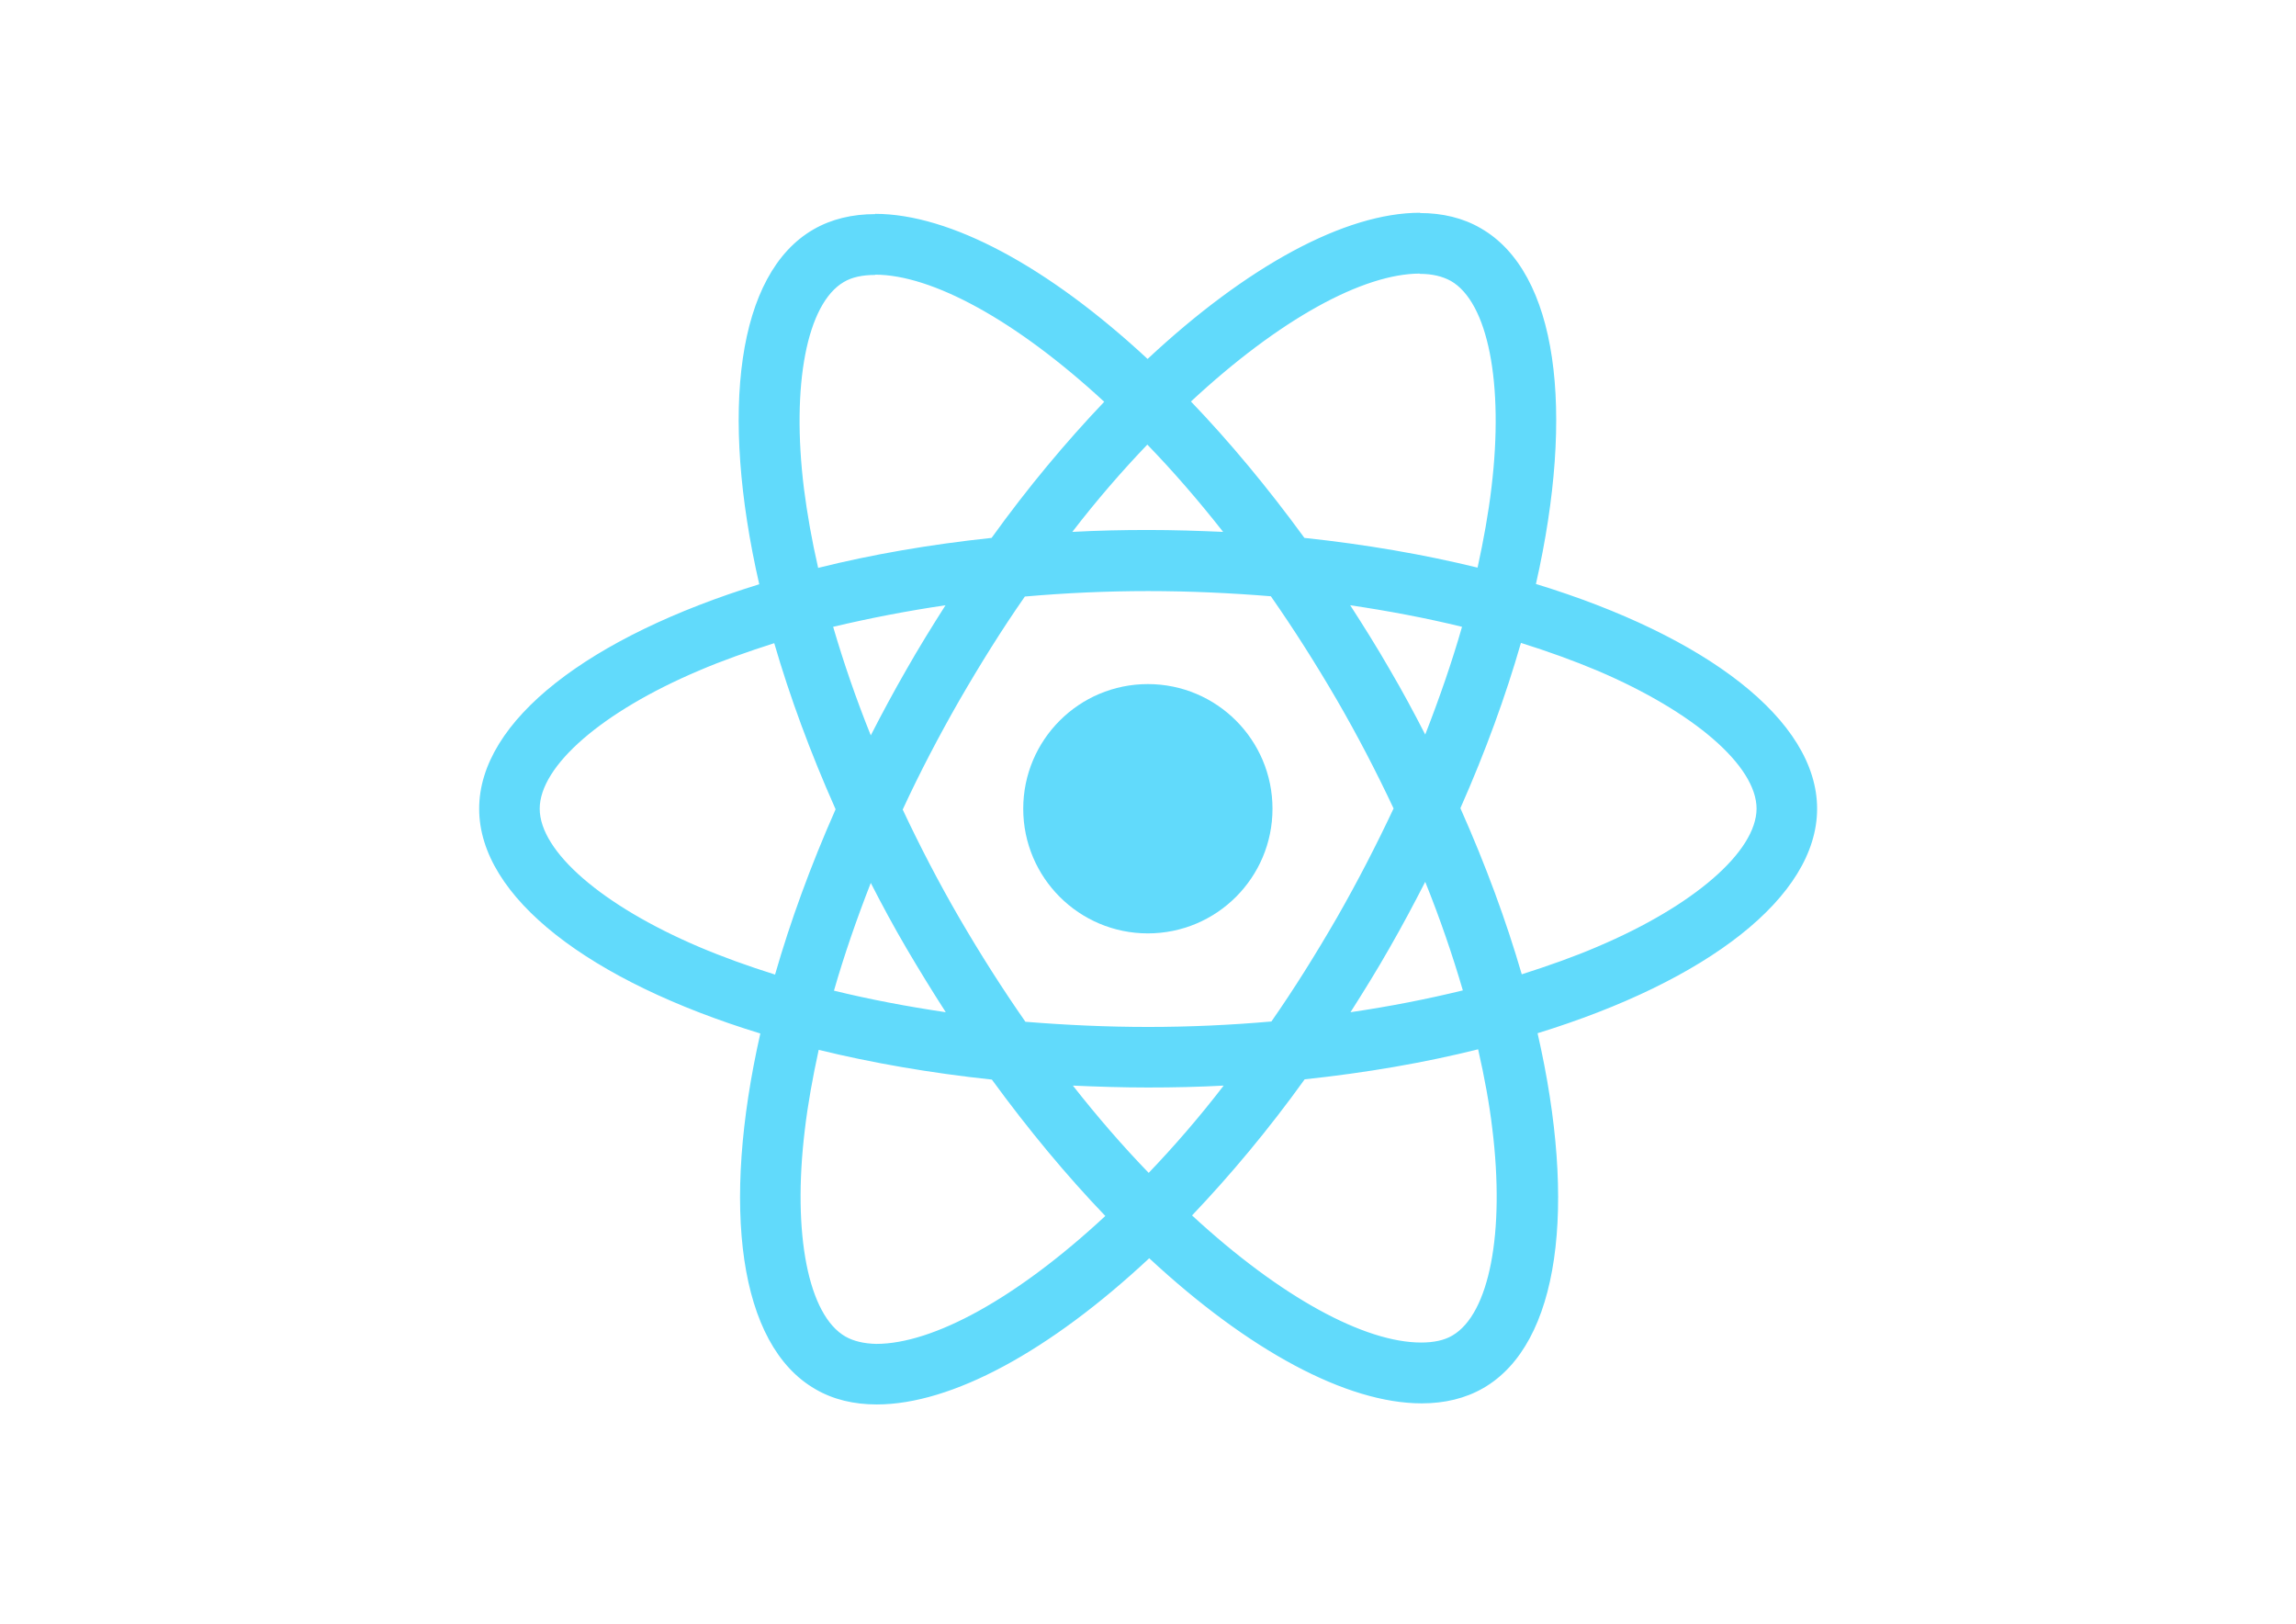
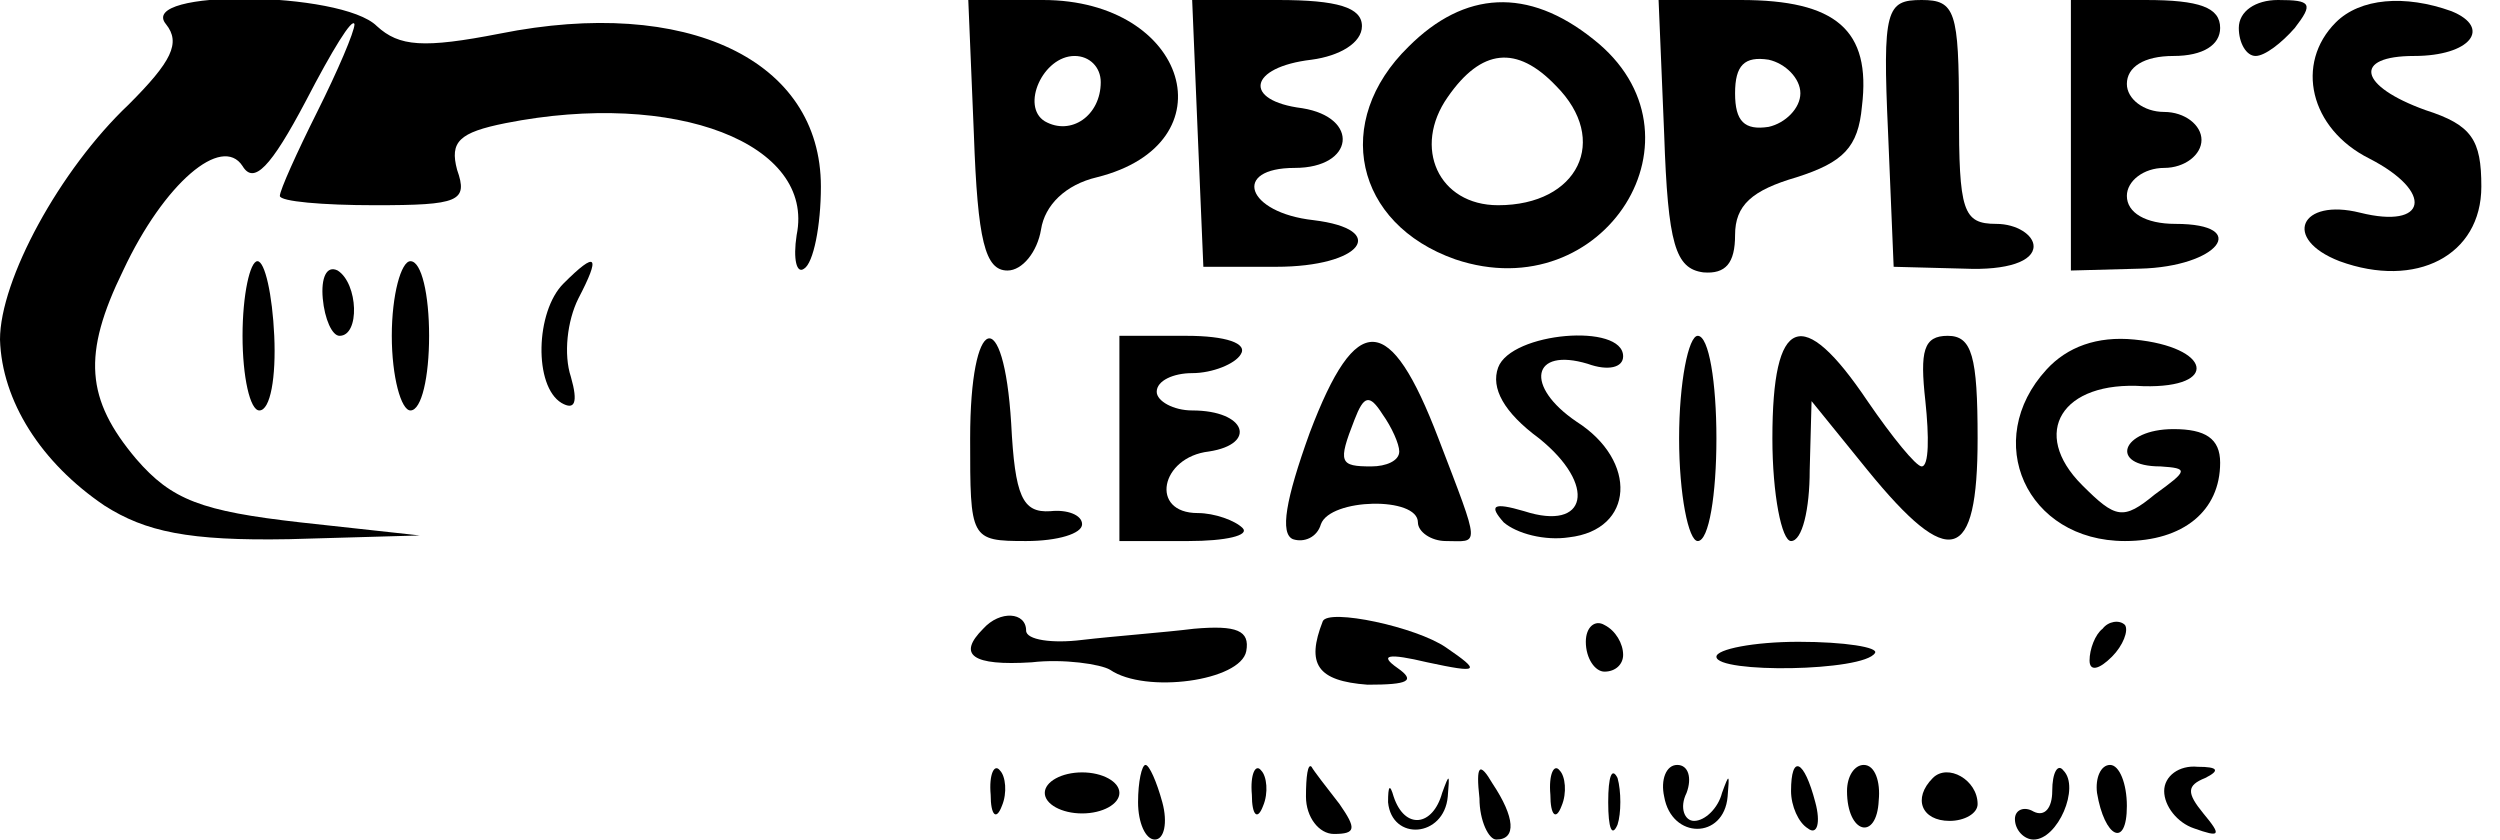
- <svg xmlns="http://www.w3.org/2000/svg" viewBox="0 0 841.9 595.3">
-   <g fill="#61DAFB">
-     <path d="M666.3 296.5c0-32.5-40.7-63.3-103.1-82.4 14.4-63.6 8-114.2-20.2-130.4-6.5-3.8-14.1-5.6-22.4-5.6v22.3c4.6 0 8.3.9 11.4 2.6 13.6 7.8 19.5 37.5 14.9 75.7-1.1 9.4-2.9 19.3-5.1 29.4-19.6-4.8-41-8.5-63.5-10.9-13.5-18.5-27.5-35.3-41.6-50 32.6-30.3 63.2-46.9 84-46.9V78c-27.5 0-63.5 19.6-99.9 53.6-36.4-33.8-72.4-53.2-99.9-53.2v22.3c20.7 0 51.4 16.5 84 46.6-14 14.7-28 31.4-41.3 49.9-22.6 2.4-44 6.1-63.6 11-2.3-10-4-19.7-5.2-29-4.7-38.2 1.1-67.9 14.6-75.8 3-1.8 6.9-2.6 11.5-2.6V78.5c-8.4 0-16 1.8-22.6 5.6-28.1 16.2-34.4 66.7-19.9 130.1-62.2 19.2-102.7 49.9-102.7 82.3 0 32.5 40.7 63.3 103.1 82.4-14.4 63.6-8 114.2 20.2 130.4 6.5 3.8 14.1 5.6 22.5 5.6 27.5 0 63.5-19.6 99.9-53.6 36.4 33.8 72.4 53.2 99.9 53.2 8.4 0 16-1.8 22.6-5.6 28.1-16.2 34.4-66.7 19.9-130.1 62-19.1 102.5-49.9 102.5-82.3zm-130.2-66.7c-3.7 12.9-8.3 26.2-13.5 39.5-4.1-8-8.4-16-13.1-24-4.6-8-9.5-15.8-14.4-23.4 14.2 2.1 27.9 4.7 41 7.9zm-45.8 106.5c-7.8 13.5-15.8 26.3-24.1 38.2-14.9 1.3-30 2-45.2 2-15.1 0-30.2-.7-45-1.9-8.3-11.9-16.4-24.6-24.2-38-7.6-13.1-14.5-26.4-20.8-39.8 6.2-13.4 13.2-26.8 20.7-39.9 7.8-13.5 15.8-26.3 24.1-38.2 14.9-1.3 30-2 45.2-2 15.1 0 30.2.7 45 1.9 8.3 11.9 16.4 24.6 24.2 38 7.6 13.1 14.5 26.4 20.8 39.8-6.3 13.4-13.2 26.8-20.7 39.9zm32.3-13c5.4 13.4 10 26.8 13.8 39.8-13.1 3.2-26.9 5.9-41.2 8 4.9-7.7 9.8-15.6 14.4-23.7 4.6-8 8.9-16.1 13-24.1zM421.2 430c-9.3-9.6-18.6-20.3-27.8-32 9 .4 18.2.7 27.5.7 9.4 0 18.7-.2 27.8-.7-9 11.7-18.3 22.4-27.5 32zm-74.4-58.9c-14.2-2.1-27.9-4.7-41-7.9 3.7-12.9 8.3-26.2 13.5-39.5 4.1 8 8.4 16 13.1 24 4.7 8 9.5 15.8 14.4 23.4zM420.7 163c9.3 9.6 18.6 20.3 27.8 32-9-.4-18.2-.7-27.5-.7-9.4 0-18.7.2-27.8.7 9-11.7 18.3-22.4 27.5-32zm-74 58.9c-4.9 7.7-9.8 15.6-14.4 23.7-4.6 8-8.9 16-13 24-5.4-13.4-10-26.8-13.8-39.8 13.1-3.1 26.9-5.8 41.2-7.9zm-90.5 125.2c-35.4-15.1-58.3-34.9-58.3-50.6 0-15.7 22.9-35.6 58.3-50.6 8.6-3.7 18-7 27.7-10.1 5.7 19.6 13.2 40 22.5 60.9-9.2 20.8-16.6 41.1-22.2 60.6-9.9-3.1-19.3-6.5-28-10.2zM310 490c-13.6-7.8-19.5-37.5-14.9-75.7 1.1-9.4 2.9-19.3 5.1-29.4 19.6 4.8 41 8.5 63.5 10.9 13.5 18.5 27.5 35.3 41.6 50-32.6 30.3-63.2 46.9-84 46.9-4.5-.1-8.3-1-11.3-2.7zm237.2-76.2c4.7 38.2-1.1 67.9-14.6 75.8-3 1.8-6.9 2.6-11.5 2.6-20.7 0-51.4-16.5-84-46.6 14-14.7 28-31.4 41.3-49.9 22.6-2.4 44-6.1 63.6-11 2.3 10.1 4.1 19.8 5.2 29.1zm38.5-66.7c-8.6 3.7-18 7-27.7 10.1-5.7-19.6-13.2-40-22.5-60.9 9.2-20.8 16.6-41.1 22.2-60.6 9.9 3.1 19.3 6.5 28.1 10.2 35.4 15.1 58.3 34.9 58.3 50.6-.1 15.7-23 35.6-58.4 50.6zM320.8 78.4z" />
-     <circle cx="420.9" cy="296.5" r="45.7" />
-     <path d="M520.5 78.1z" />
+ <svg xmlns="http://www.w3.org/2000/svg" version="1.0" width="134pt" height="45pt" viewBox="0 0 134 45" preserveAspectRatio="xMidYMid meet">
+   <g transform="translate(0,45) scale(0.1,-0.1)" fill="#000000" stroke="none">
+     <path d="M89 437 c8 -10 3 -20 -20 -43 -37 -35 -69 -94 -69 -126 1 -33 22 -66 56 -89 22 -14 45 -19 99 -18 l70 2 -64 7 c-53 6 -69 12 -88 34 -27 32 -29 56 -7 101 22 47 53 73 64 56 6 -10 15 -1 34 35 14 27 25 45 26 41 0 -4 -9 -25 -20 -47 -11 -22 -20 -42 -20 -45 0 -3 23 -5 51 -5 45 0 50 2 44 19 -4 15 1 20 26 25 91 18 166 -11 156 -60 -2 -13 0 -21 4 -18 5 3 9 23 9 44 0 68 -72 102 -172 82 -41 -8 -54 -7 -66 4 -19 19 -129 20 -113 1z" />
+     <path d="M522 378 c2 -57 6 -73 18 -73 8 0 16 10 18 22 2 13 13 24 30 28 72 18 49 95 -29 95 l-40 0 3 -72z m68 28 c0 -18 -16 -29 -30 -21 -13 8 -1 35 16 35 8 0 14 -6 14 -14z" />
+     <path d="M642 378 l3 -71 39 0 c46 0 61 20 20 25 -36 4 -44 28 -10 28 32 0 35 27 4 32 -32 4 -29 22 5 26 15 2 27 9 27 18 0 10 -13 14 -45 14 l-46 0 3 -72z" />
+     <path d="M755 425 c-41 -40 -29 -95 25 -114 80 -27 139 67 74 118 -35 28 -69 26 -99 -4z m79 -21 c29 -29 12 -64 -31 -64 -32 0 -46 31 -27 58 18 26 37 28 58 6z" />
+     <path d="M892 378 c2 -59 6 -72 21 -74 12 -1 17 5 17 20 0 16 9 24 33 31 25 8 33 16 35 38 5 41 -14 57 -65 57 l-44 0 3 -72z m73 22 c0 -8 -8 -16 -17 -18 -13 -2 -18 3 -18 18 0 15 5 20 18 18 9 -2 17 -10 17 -18z" />
+     <path d="M1012 379 l3 -72 38 -1 c23 -1 37 4 37 12 0 6 -9 12 -20 12 -18 0 -20 7 -20 60 0 54 -2 60 -20 60 -19 0 -21 -5 -18 -71z" />
+     <path d="M1110 378 l0 -73 37 1 c42 1 60 24 19 24 -16 0 -26 6 -26 15 0 8 9 15 20 15 11 0 20 7 20 15 0 8 -9 15 -20 15 -11 0 -20 7 -20 15 0 9 9 15 25 15 16 0 25 6 25 15 0 11 -11 15 -40 15 l-40 0 0 -72z" />
+     <path d="M1200 435 c0 -8 4 -15 9 -15 5 0 14 7 21 15 10 13 9 15 -9 15 -12 0 -21 -6 -21 -15z" />
+     <path d="M1252 438 c-22 -22 -14 -57 18 -73 35 -18 31 -38 -5 -29 -32 8 -42 -14 -11 -26 41 -15 76 3 76 40 0 25 -5 33 -30 41 -36 13 -39 29 -6 29 30 0 42 15 20 24 -25 9 -49 7 -62 -6z" />
+     <path d="M130 270 c0 -22 4 -40 9 -40 6 0 9 18 8 40 -1 22 -5 40 -9 40 -4 0 -8 -18 -8 -40z" />
+     <path d="M173 290 c1 -11 5 -20 9 -20 11 0 10 28 -1 35 -6 3 -9 -4 -8 -15z" />
+     <path d="M210 270 c0 -22 5 -40 10 -40 6 0 10 18 10 40 0 22 -4 40 -10 40 -5 0 -10 -18 -10 -40z" />
+     <path d="M302 298 c-15 -15 -16 -55 -1 -64 7 -4 9 0 5 14 -4 12 -2 30 4 42 12 23 10 26 -8 8z" />
+     <path d="M520 215 c0 -54 0 -55 30 -55 17 0 30 4 30 9 0 5 -8 8 -17 7 -15 -1 -19 8 -21 47 -4 65 -22 59 -22 -8z" />
+     <path d="M600 215 l0 -55 37 0 c20 0 33 3 29 7 -4 4 -15 8 -24 8 -26 0 -20 30 6 33 26 4 20 22 -9 22 -10 0 -19 5 -19 10 0 6 9 10 19 10 11 0 23 5 26 10 4 6 -8 10 -29 10 l-36 0 0 -55z" />
+     <path d="M702 218 c-13 -36 -16 -54 -9 -57 6 -2 13 1 15 8 5 14 52 15 52 1 0 -5 7 -10 15 -10 18 0 19 -5 -4 55 -26 68 -44 69 -69 3z m48 -10 c0 -5 -7 -8 -15 -8 -17 0 -18 2 -9 25 5 13 8 14 15 3 5 -7 9 -16 9 -20z" />
+     <path d="M803 253 c-4 -11 3 -24 22 -38 31 -25 26 -50 -8 -39 -17 5 -19 3 -11 -6 7 -6 22 -10 35 -8 35 4 37 41 4 62 -28 19 -24 40 6 31 11 -4 19 -2 19 4 0 18 -60 13 -67 -6z" />
+     <path d="M900 215 c0 -30 5 -55 10 -55 6 0 10 25 10 55 0 30 -4 55 -10 55 -5 0 -10 -25 -10 -55z" />
+     <path d="M950 215 c0 -30 5 -55 10 -55 6 0 10 17 10 38 l1 37 30 -37 c44 -54 59 -50 59 17 0 44 -3 55 -16 55 -13 0 -15 -8 -12 -35 2 -19 2 -35 -2 -35 -3 0 -16 16 -29 35 -35 52 -51 46 -51 -20z" />
+     <path d="M1097 252 c-35 -38 -11 -92 42 -92 31 0 51 16 51 42 0 13 -8 18 -25 18 -28 0 -35 -20 -7 -20 15 -1 15 -2 -3 -15 -17 -14 -21 -13 -39 5 -28 28 -11 56 33 53 41 -1 36 21 -5 25 -20 2 -36 -4 -47 -16z" />
+     <path d="M527 113 c-14 -14 -6 -20 26 -18 17 2 37 -1 42 -4 19 -13 70 -6 73 10 2 11 -5 14 -28 12 -16 -2 -43 -4 -60 -6 -16 -2 -30 0 -30 5 0 10 -14 11 -23 1z" />
+     <path d="M709 117 c-9 -23 -3 -32 24 -34 22 0 26 2 16 9 -10 7 -5 8 16 3 28 -6 29 -5 10 8 -16 11 -63 21 -66 14z" />
+     <path d="M850 106 c0 -9 5 -16 10 -16 6 0 10 4 10 9 0 6 -4 13 -10 16 -5 3 -10 -1 -10 -9z" />
+     <path d="M1127 113 c-4 -3 -7 -11 -7 -17 0 -6 5 -5 12 2 6 6 9 14 7 17 -3 3 -9 2 -12 -2z" />
+     <path d="M920 98 c0 -9 79 -8 85 2 2 3 -16 6 -41 6 -24 0 -44 -4 -44 -8z" />
+     <path d="M531 24 c0 -11 3 -14 6 -6 3 7 2 16 -1 19 -3 4 -6 -2 -5 -13z" />
+     <path d="M560 25 c0 -6 9 -11 20 -11 11 0 20 5 20 11 0 6 -9 11 -20 11 -11 0 -20 -5 -20 -11z" />
+     <path d="M610 20 c0 -11 4 -20 9 -20 5 0 7 9 4 20 -3 11 -7 20 -9 20 -2 0 -4 -9 -4 -20z" />
+     <path d="M671 24 c0 -11 3 -14 6 -6 3 7 2 16 -1 19 -3 4 -6 -2 -5 -13z" />
+     <path d="M700 23 c0 -11 7 -20 15 -20 12 0 12 3 3 16 -7 9 -14 18 -15 20 -2 2 -3 -5 -3 -16z" />
+     <path d="M744 20 c2 -21 30 -19 32 3 1 12 1 13 -3 2 -5 -18 -20 -20 -26 -2 -2 7 -3 6 -3 -3z" />
+     <path d="M793 22 c0 -12 5 -22 9 -22 11 0 10 12 -2 30 -7 12 -9 10 -7 -8z" />
+     <path d="M831 24 c0 -11 3 -14 6 -6 3 7 2 16 -1 19 -3 4 -6 -2 -5 -13z" />
+     <path d="M862 20 c0 -14 2 -19 5 -12 2 6 2 18 0 25 -3 6 -5 1 -5 -13z" />
+     <path d="M892 23 c4 -23 32 -23 34 0 1 12 1 13 -3 2 -2 -8 -9 -15 -15 -15 -5 0 -8 7 -4 15 3 8 1 15 -5 15 -6 0 -9 -8 -7 -17z" />
+     <path d="M960 26 c0 -8 4 -17 9 -20 5 -4 7 3 4 14 -6 23 -13 26 -13 6z" />
+     <path d="M990 26 c0 -23 16 -27 17 -5 1 10 -2 19 -8 19 -5 0 -9 -6 -9 -14z" />
+     <path d="M1036 33 c-11 -11 -6 -23 9 -23 8 0 15 4 15 9 0 13 -16 22 -24 14z" />
+     <path d="M1100 26 c0 -9 -4 -14 -10 -11 -5 3 -10 1 -10 -4 0 -6 5 -11 10 -11 13 0 25 28 16 37 -3 4 -6 -1 -6 -11z" />
+     <path d="M1124 25 c4 -24 16 -30 16 -7 0 12 -4 22 -9 22 -5 0 -8 -7 -7 -15z" />
+     <path d="M1160 26 c0 -8 7 -17 16 -20 14 -5 15 -4 5 8 -9 11 -9 15 1 19 8 4 7 6 -4 6 -10 1 -18 -5 -18 -13z" />
  </g>
</svg>
